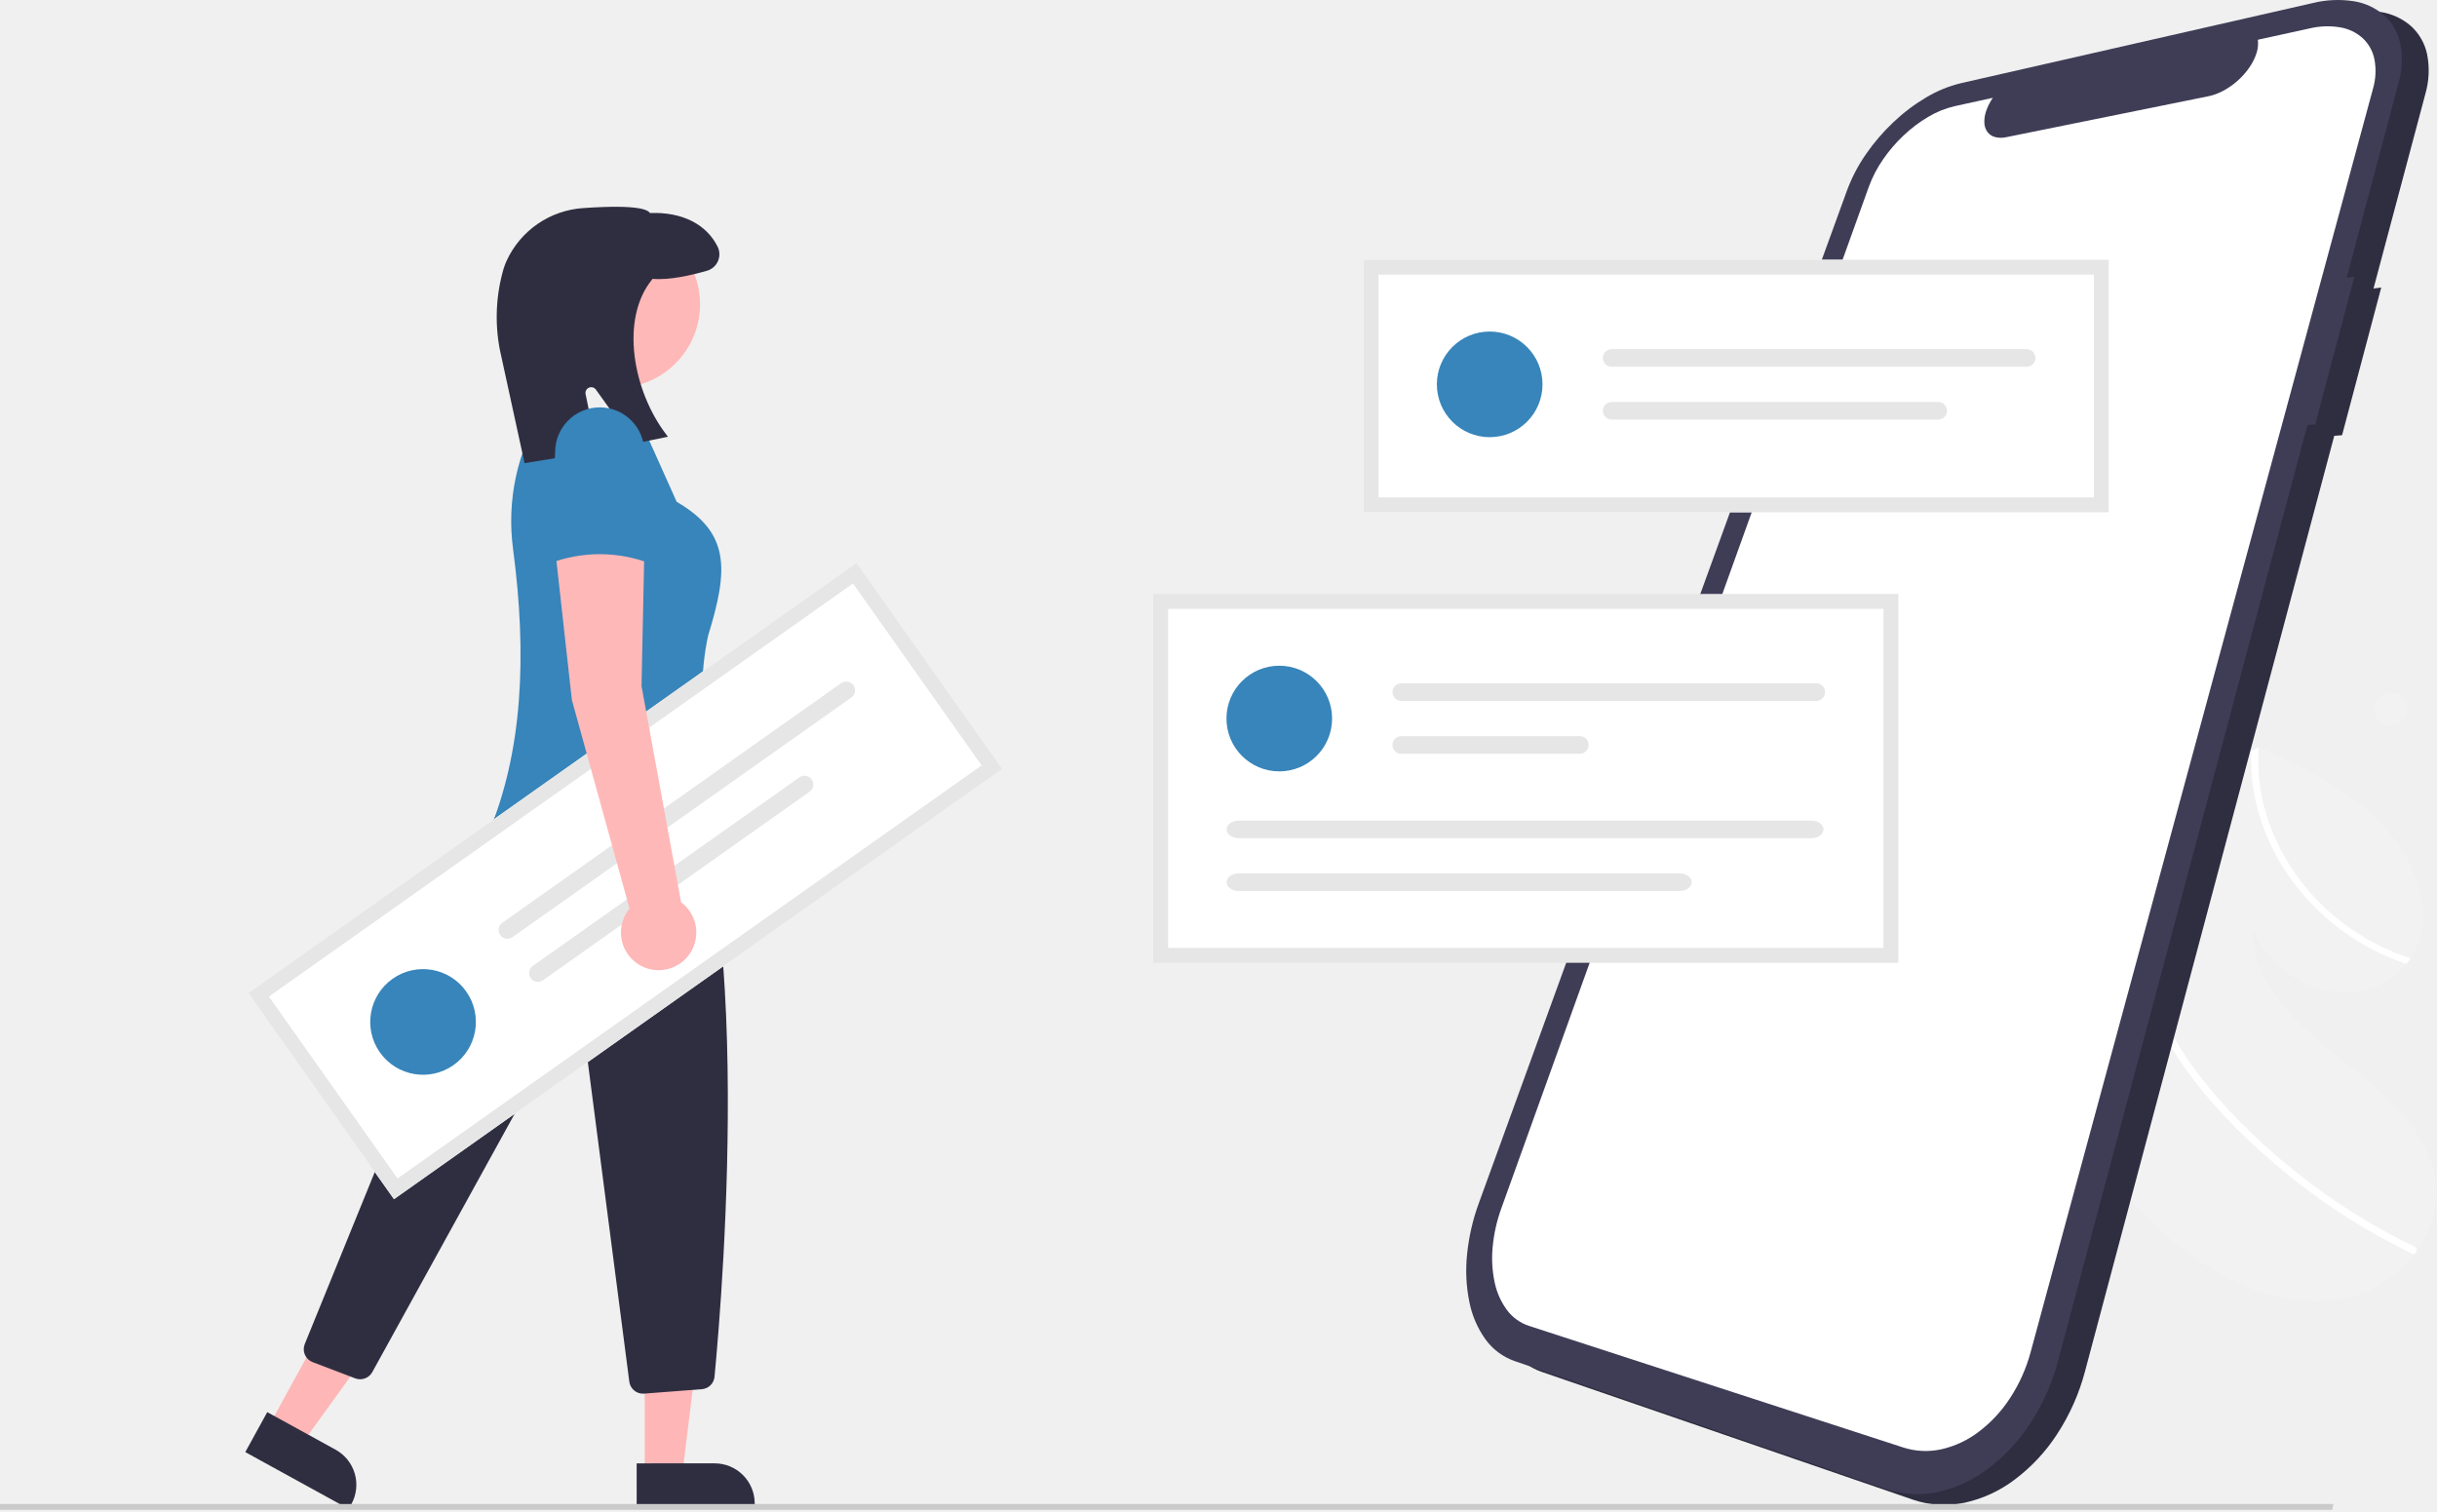
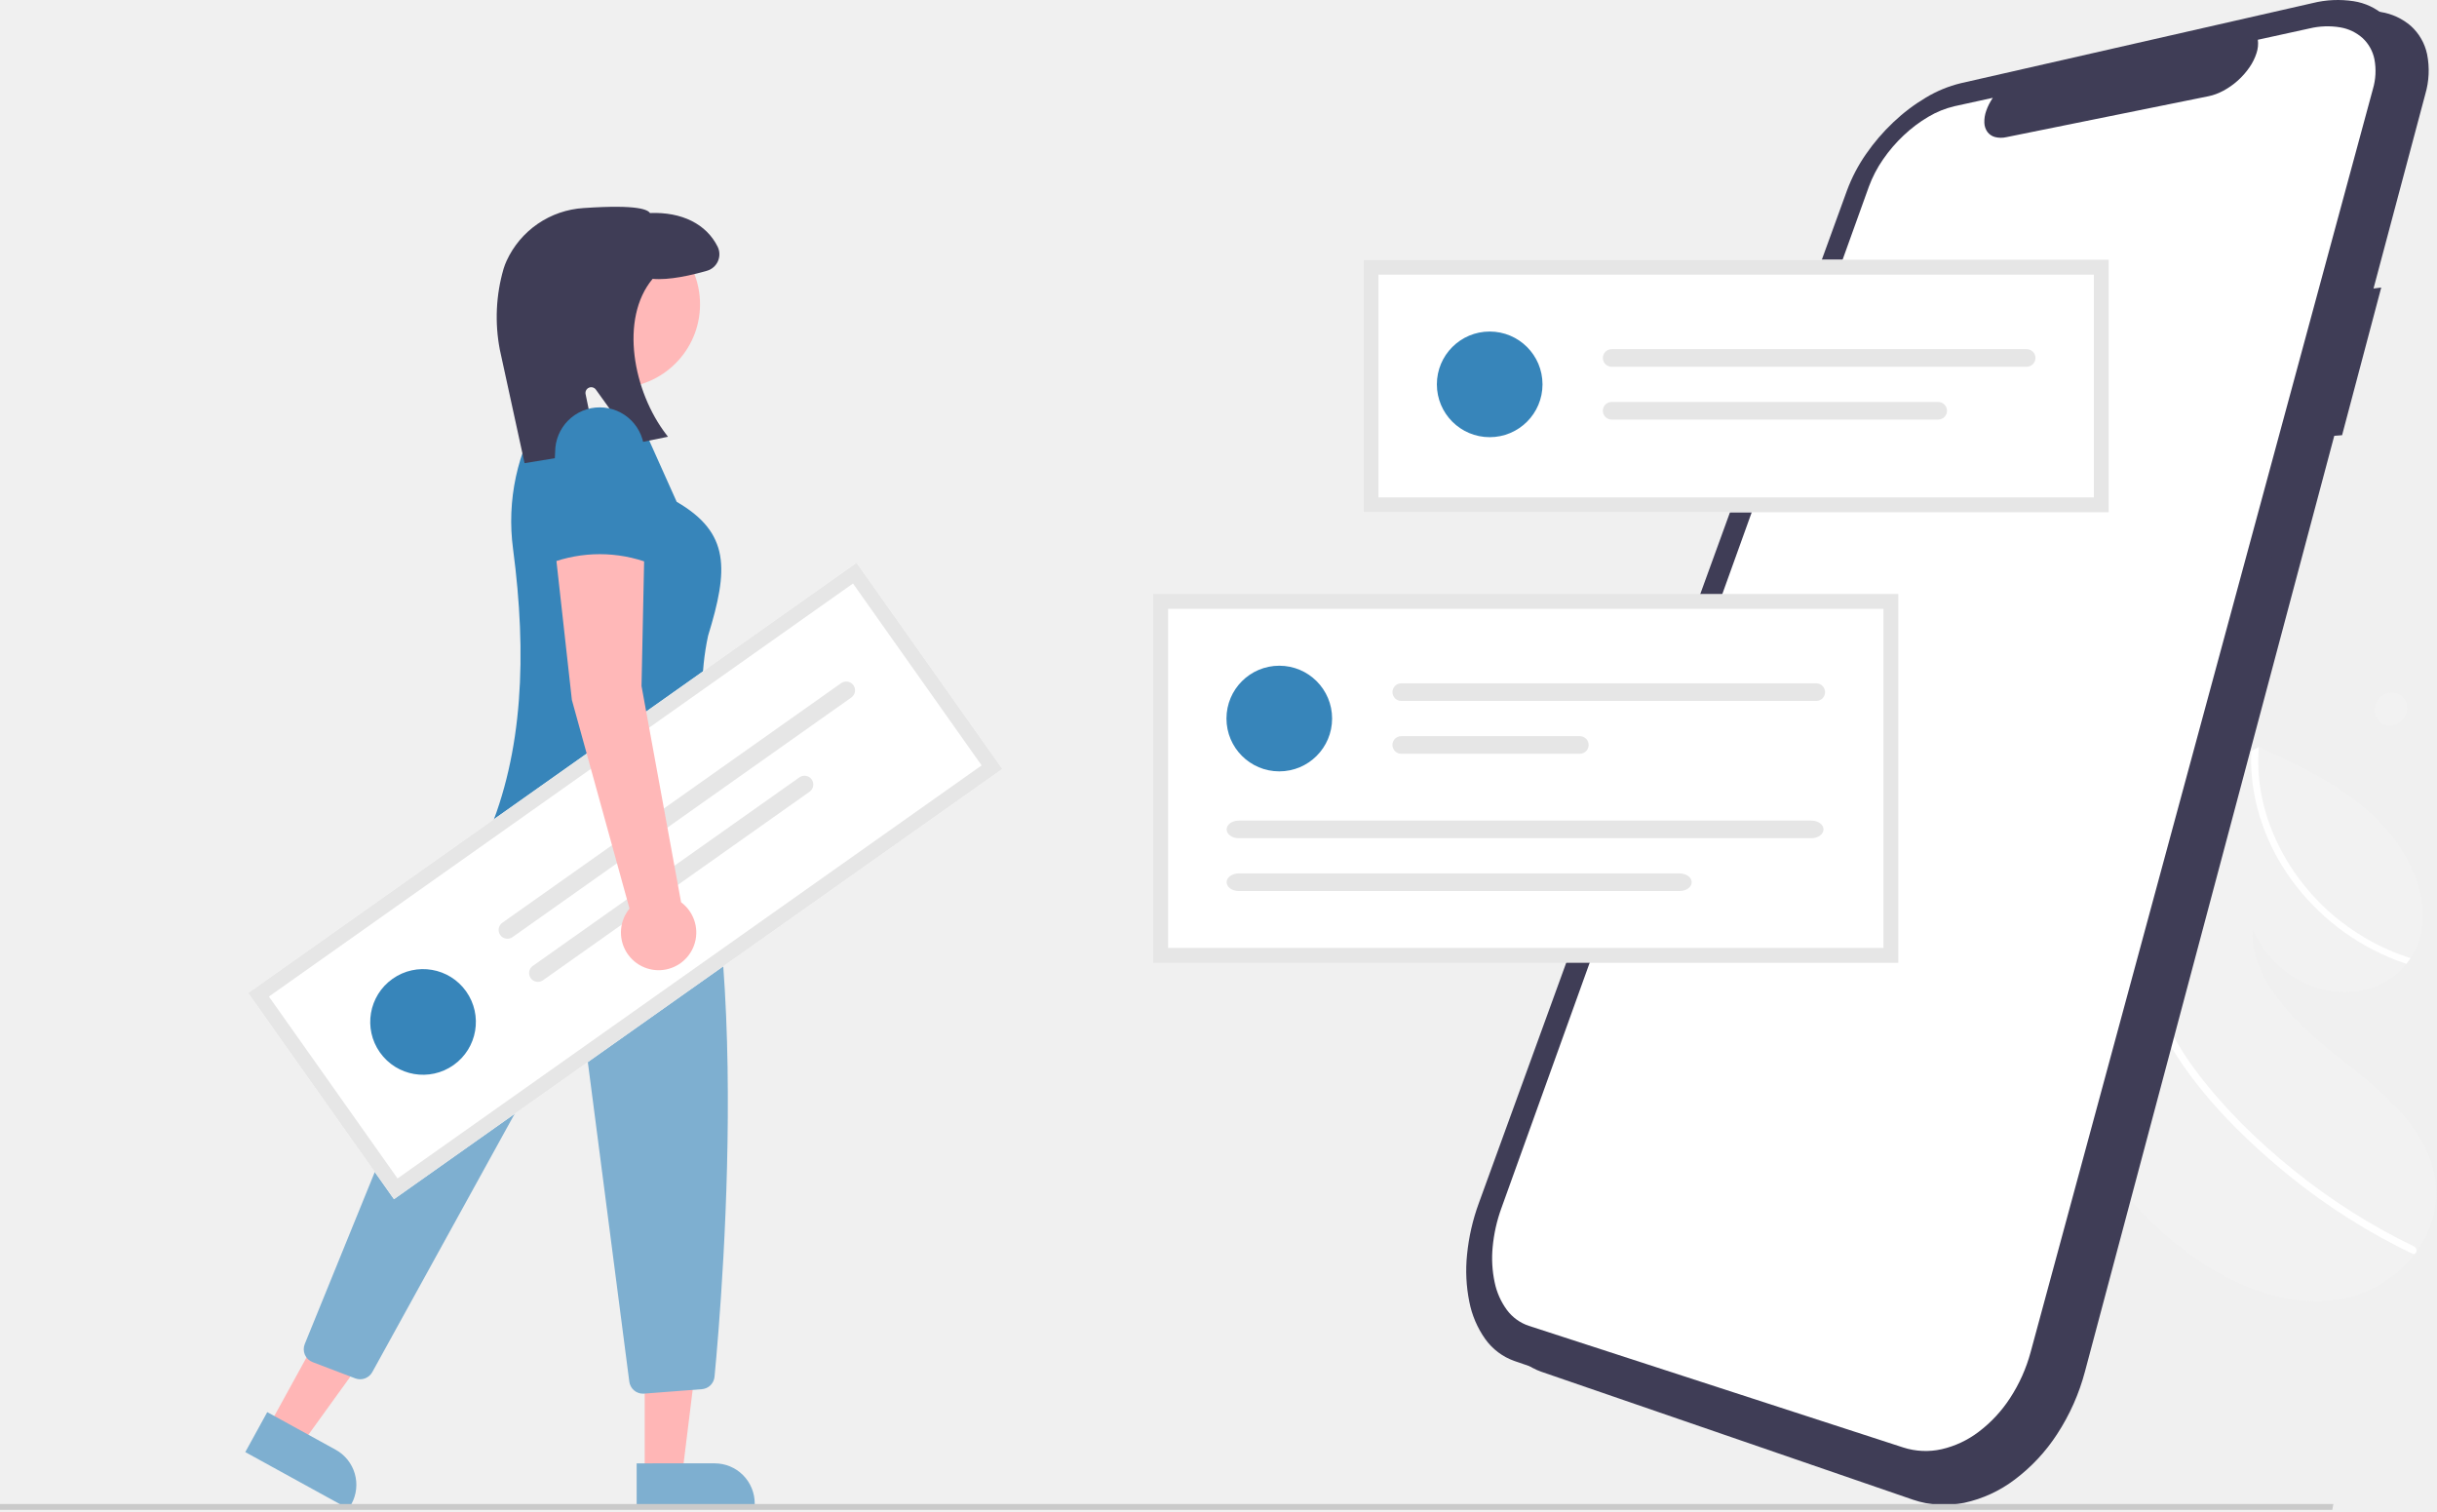
<svg xmlns="http://www.w3.org/2000/svg" width="906" height="562" viewBox="0 0 906 562" fill="none">
-   <g clip-path="url(#clip0)">
-     <path d="M787.062 440.12C786.861 439.865 786.66 439.608 786.462 439.352C786.263 439.095 786.066 438.838 785.869 438.58C785.672 438.322 785.476 438.063 785.281 437.803C785.086 437.544 784.892 437.283 784.699 437.021C784.376 429.499 784.371 422.044 784.686 414.656C784.993 407.32 785.613 400.072 786.548 392.912C787.471 385.805 788.694 378.809 790.217 371.922C791.728 365.088 793.528 358.383 795.619 351.807C795.857 351.049 796.1 350.294 796.347 349.542C796.593 348.789 796.845 348.042 797.101 347.3C797.356 346.554 797.615 345.811 797.879 345.072C798.143 344.333 798.41 343.597 798.682 342.863C800.695 337.372 802.911 332.015 805.33 326.793C807.733 321.607 810.327 316.565 813.114 311.666C815.879 306.801 818.828 302.086 821.959 297.521C825.068 292.991 828.35 288.618 831.805 284.404L832.349 283.743L832.896 283.086L833.444 282.431L833.993 281.781L834.39 281.314L834.79 280.849C834.924 280.694 835.058 280.541 835.194 280.387C835.329 280.234 835.466 280.083 835.605 279.933L835.933 279.753L836.26 279.575L836.584 279.397L836.908 279.22L836.928 279.214L836.949 279.204L836.969 279.194L836.99 279.187L837.12 279.115L837.249 279.043L837.376 278.971L837.499 278.898L838.063 278.596L838.626 278.298L839.187 278.001L839.745 277.701L839.32 277.487L838.251 276.956L838.258 276.951C838.35 276.99 838.441 277.032 838.531 277.075C838.621 277.119 838.712 277.161 838.804 277.202C838.895 277.245 838.986 277.287 839.075 277.33C839.164 277.372 839.254 277.416 839.346 277.46L839.449 277.504L839.553 277.549L839.659 277.594C839.695 277.608 839.729 277.625 839.762 277.645C839.791 277.661 839.822 277.674 839.854 277.684L839.946 277.723L840.038 277.763L840.13 277.802C844.024 279.586 847.928 281.398 851.781 283.298C855.635 285.198 859.429 287.178 863.12 289.309C866.802 291.423 870.37 293.73 873.809 296.219C877.239 298.696 880.485 301.417 883.522 304.363C886.727 307.494 889.594 310.954 892.074 314.685C894.528 318.351 896.546 322.29 898.087 326.423C899.569 330.358 900.452 334.493 900.707 338.689C900.952 342.726 900.384 346.771 899.037 350.584C898.855 351.081 898.659 351.571 898.448 352.055C898.237 352.538 898.012 353.014 897.774 353.483C897.535 353.951 897.282 354.412 897.015 354.864C896.748 355.316 896.468 355.76 896.174 356.195C896.051 356.377 895.926 356.557 895.799 356.735C895.671 356.913 895.542 357.09 895.411 357.266C895.28 357.441 895.147 357.615 895.012 357.789C894.878 357.963 894.742 358.135 894.604 358.306C892.054 361.512 888.813 364.101 885.123 365.879C881.413 367.652 877.381 368.652 873.273 368.818C868.955 368.999 864.641 368.372 860.553 366.972C856.168 365.475 852.093 363.189 848.53 360.228C847.298 359.21 846.131 358.116 845.035 356.954C843.949 355.802 842.936 354.584 842.001 353.307C841.074 352.04 840.228 350.716 839.468 349.343C838.713 347.981 838.048 346.57 837.476 345.122C837.208 349.622 837.906 354.128 839.525 358.336C841.233 362.76 843.555 366.922 846.422 370.698C849.451 374.72 852.811 378.481 856.468 381.941C860.149 385.471 864.06 388.78 867.922 391.828C871.785 394.875 875.784 397.992 879.656 401.243C883.524 404.439 887.205 407.853 890.683 411.469C894.057 414.963 897.041 418.812 899.582 422.95C902.079 427.035 903.884 431.504 904.925 436.177C906.038 441.267 905.982 446.544 904.76 451.609C904.166 454.074 903.32 456.47 902.235 458.762C901.141 461.071 899.83 463.272 898.321 465.334L898.179 465.523L898.038 465.71L897.894 465.898L897.747 466.084C894.063 470.899 889.438 474.915 884.153 477.887C881.492 479.382 878.689 480.607 875.784 481.542C872.81 482.499 869.748 483.158 866.644 483.509C860.738 484.053 854.784 483.712 848.979 482.497C843.001 481.246 837.19 479.301 831.662 476.704C825.947 474.029 820.485 470.846 815.34 467.192C810.15 463.519 805.236 459.47 800.638 455.078C799.417 453.914 798.217 452.729 797.039 451.521C795.861 450.314 794.706 449.087 793.574 447.84C792.44 446.592 791.331 445.325 790.247 444.039C789.163 442.753 788.101 441.447 787.062 440.12Z" fill="#F2F2F2" />
+   <g clip-path="url(#clip0_1221:1431)">
+     <path d="M787.062 440.12C786.861 439.865 786.66 439.608 786.462 439.352C786.263 439.095 786.066 438.838 785.869 438.58C785.672 438.322 785.476 438.063 785.281 437.803C785.086 437.544 784.892 437.283 784.699 437.021C784.376 429.499 784.371 422.044 784.686 414.656C784.993 407.32 785.613 400.072 786.548 392.912C787.471 385.805 788.694 378.809 790.217 371.922C791.728 365.088 793.528 358.383 795.619 351.807C795.857 351.049 796.1 350.294 796.347 349.542C796.593 348.789 796.845 348.042 797.101 347.3C797.356 346.554 797.615 345.811 797.879 345.072C798.143 344.333 798.41 343.597 798.682 342.863C800.695 337.372 802.911 332.015 805.33 326.793C807.733 321.607 810.327 316.565 813.114 311.666C815.879 306.801 818.828 302.086 821.959 297.521C825.068 292.991 828.35 288.618 831.805 284.404L832.349 283.743L832.896 283.086L833.444 282.431L833.993 281.781L834.39 281.314L834.79 280.849C834.924 280.694 835.058 280.541 835.194 280.387C835.329 280.234 835.466 280.083 835.605 279.933L835.933 279.753L836.26 279.575L836.584 279.397L836.908 279.22L836.928 279.214L836.949 279.204L836.969 279.194L836.99 279.187L837.12 279.115L837.249 279.043L837.376 278.971L837.499 278.898L838.063 278.596L838.626 278.298L839.187 278.001L839.745 277.701L839.32 277.487L838.251 276.956L838.258 276.951C838.35 276.99 838.441 277.032 838.531 277.075C838.621 277.119 838.712 277.161 838.804 277.202C838.895 277.245 838.986 277.287 839.075 277.33C839.164 277.372 839.254 277.416 839.346 277.46L839.449 277.504L839.553 277.549L839.659 277.594C839.695 277.608 839.729 277.625 839.762 277.645C839.791 277.661 839.822 277.674 839.854 277.684L839.946 277.723L840.038 277.763L840.13 277.802C844.024 279.586 847.928 281.398 851.781 283.298C855.635 285.198 859.429 287.178 863.12 289.309C866.802 291.423 870.37 293.73 873.809 296.219C877.239 298.696 880.485 301.417 883.522 304.363C886.727 307.494 889.594 310.954 892.074 314.685C894.528 318.351 896.546 322.29 898.087 326.423C899.569 330.358 900.452 334.493 900.707 338.689C900.952 342.726 900.384 346.771 899.037 350.584C898.855 351.081 898.659 351.571 898.448 352.055C898.237 352.538 898.012 353.014 897.774 353.483C897.535 353.951 897.282 354.412 897.015 354.864C896.748 355.316 896.468 355.76 896.174 356.195C896.051 356.377 895.926 356.557 895.799 356.735C895.671 356.913 895.542 357.09 895.411 357.266C895.28 357.441 895.147 357.615 895.012 357.789C894.878 357.963 894.742 358.135 894.604 358.306C892.054 361.512 888.813 364.101 885.123 365.879C881.413 367.652 877.381 368.652 873.273 368.818C868.955 368.999 864.641 368.372 860.553 366.972C856.168 365.475 852.093 363.189 848.53 360.228C847.298 359.21 846.131 358.116 845.035 356.954C843.949 355.802 842.936 354.584 842.001 353.307C841.074 352.04 840.228 350.716 839.468 349.343C838.713 347.981 838.048 346.57 837.476 345.122C837.208 349.622 837.906 354.128 839.525 358.336C841.233 362.76 843.555 366.922 846.422 370.698C849.451 374.72 852.811 378.481 856.468 381.941C860.149 385.471 864.06 388.78 867.922 391.828C871.785 394.875 875.784 397.992 879.656 401.243C883.524 404.439 887.205 407.853 890.683 411.469C894.057 414.963 897.041 418.812 899.582 422.95C902.079 427.035 903.884 431.504 904.925 436.177C906.038 441.267 905.982 446.544 904.76 451.609C904.166 454.074 903.32 456.47 902.235 458.762C901.141 461.071 899.83 463.272 898.321 465.334L898.179 465.523L898.038 465.71L897.894 465.898L897.747 466.084C894.063 470.899 889.438 474.915 884.153 477.887C881.492 479.382 878.689 480.607 875.784 481.542C872.81 482.499 869.748 483.158 866.644 483.509C860.738 484.053 854.784 483.712 848.979 482.497C843.001 481.245 837.19 479.301 831.662 476.704C825.947 474.029 820.485 470.846 815.34 467.192C810.15 463.519 805.236 459.47 800.638 455.078C799.417 453.914 798.217 452.729 797.039 451.521C795.861 450.314 794.706 449.087 793.574 447.84C792.44 446.592 791.331 445.325 790.247 444.039C789.163 442.753 788.101 441.447 787.062 440.12Z" fill="#F2F2F2" />
    <path d="M882.012 352.974C878.362 351.08 874.852 348.926 871.51 346.53C864.834 341.745 858.87 336.038 853.796 329.578C851.28 326.374 849.001 322.989 846.977 319.453C845.289 316.465 843.79 313.374 842.49 310.198C841.22 307.1 840.153 303.922 839.294 300.686C838.456 297.524 837.831 294.31 837.424 291.065C837.025 287.886 836.85 284.684 836.9 281.48C836.904 281.3 836.909 281.12 836.912 280.942C836.916 280.764 836.92 280.584 836.925 280.404C836.93 280.223 836.936 280.045 836.946 279.869L836.972 279.336C836.819 279.457 836.666 279.579 836.513 279.702L836.057 280.074L835.602 280.448L835.149 280.824L834.858 281.065L834.566 281.307L834.276 281.552L833.988 281.797L834.384 281.331L834.791 280.85C834.925 280.696 835.06 280.542 835.195 280.389C835.33 280.235 835.467 280.084 835.606 279.934L835.934 279.754L836.261 279.576L836.579 279.399L836.902 279.222L836.923 279.215L836.943 279.205L836.964 279.196L836.984 279.188L837.115 279.117L837.244 279.045L837.371 278.973L837.494 278.9L838.059 278.598L838.621 278.3L839.183 278.003L839.745 277.705L839.306 277.486L838.237 276.954L838.244 276.949C838.336 276.989 838.427 277.03 838.517 277.074C838.608 277.117 838.698 277.159 838.79 277.2C838.882 277.243 838.972 277.285 839.061 277.328C839.15 277.37 839.241 277.414 839.332 277.458L839.435 277.502L839.539 277.547L839.645 277.592C839.68 277.606 839.714 277.623 839.747 277.642L839.737 277.812L839.725 277.971L839.716 278.129L839.707 278.29C839.313 283.685 839.594 289.109 840.544 294.435C841.521 299.917 843.124 305.269 845.323 310.386C847.595 315.681 850.434 320.715 853.793 325.398C857.262 330.242 861.238 334.703 865.652 338.706C870.094 342.679 874.941 346.176 880.112 349.14C882.665 350.604 885.295 351.931 887.989 353.115C890.661 354.288 893.394 355.315 896.177 356.192C896.054 356.374 895.929 356.554 895.802 356.732C895.674 356.91 895.545 357.087 895.414 357.262C895.283 357.437 895.15 357.612 895.015 357.786C894.881 357.959 894.745 358.132 894.607 358.303C893.534 357.947 892.466 357.569 891.404 357.168C890.343 356.767 889.286 356.345 888.235 355.9C887.184 355.455 886.14 354.988 885.103 354.5C884.066 354.011 883.036 353.503 882.012 352.974Z" fill="white" />
    <path d="M809.762 393.299C808.567 391.514 807.439 389.697 806.378 387.847C805.317 385.996 804.325 384.12 803.403 382.217C802.482 380.315 801.63 378.388 800.849 376.438C800.068 374.487 799.36 372.52 798.726 370.535C798.403 369.483 798.104 368.426 797.83 367.366C797.557 366.306 797.309 365.244 797.087 364.181C796.865 363.118 796.668 362.052 796.496 360.984C796.324 359.915 796.178 358.848 796.06 357.782C796 357.285 795.946 356.787 795.898 356.288C795.85 355.789 795.807 355.291 795.77 354.792C795.733 354.294 795.702 353.796 795.676 353.298C795.65 352.801 795.629 352.304 795.613 351.808C795.852 351.05 796.094 350.295 796.341 349.542C796.588 348.79 796.838 348.041 797.093 347.295C797.348 346.55 797.607 345.807 797.871 345.068C798.135 344.329 798.403 343.592 798.676 342.858C798.616 343.473 798.565 344.089 798.523 344.707C798.481 345.325 798.448 345.945 798.423 346.566C798.398 347.188 798.382 347.811 798.374 348.435C798.367 349.06 798.368 349.686 798.378 350.313C798.377 350.655 798.38 350.996 798.387 351.338C798.394 351.679 798.403 352.021 798.414 352.363C798.426 352.705 798.441 353.046 798.459 353.388C798.477 353.73 798.497 354.072 798.52 354.414C798.783 358.248 799.384 362.052 800.318 365.78C801.263 369.553 802.496 373.249 804.006 376.834C805.545 380.488 807.319 384.038 809.318 387.462C811.351 390.946 813.574 394.316 815.977 397.555C818.564 401.053 821.297 404.458 824.179 407.771C827.06 411.085 830.051 414.307 833.151 417.439C836.254 420.568 839.447 423.6 842.732 426.535C846.017 429.471 849.357 432.305 852.752 435.037C856.228 437.842 859.774 440.541 863.391 443.133C867.008 445.726 870.684 448.204 874.418 450.569C878.152 452.934 881.941 455.183 885.787 457.317C889.632 459.451 893.521 461.462 897.453 463.352C897.634 463.44 897.797 463.561 897.934 463.708C898.069 463.851 898.178 464.017 898.256 464.197C898.334 464.376 898.38 464.566 898.392 464.76C898.404 464.955 898.378 465.151 898.316 465.337C898.296 465.417 898.268 465.495 898.232 465.569C898.197 465.642 898.155 465.711 898.106 465.774C898.058 465.838 898.003 465.896 897.943 465.948C897.882 465.999 897.816 466.044 897.747 466.082C897.673 466.115 897.595 466.14 897.516 466.154C897.436 466.168 897.354 466.172 897.273 466.167C897.19 466.161 897.109 466.146 897.029 466.121C896.947 466.097 896.868 466.063 896.794 466.021C896.308 465.787 895.822 465.553 895.337 465.319C894.851 465.084 894.367 464.847 893.883 464.609C893.399 464.371 892.916 464.131 892.434 463.889C891.952 463.647 891.47 463.401 890.988 463.152C886.98 461.093 883.026 458.91 879.124 456.605C875.223 454.299 871.381 451.873 867.597 449.327C863.814 446.781 860.1 444.121 856.454 441.347C852.808 438.573 849.239 435.688 845.747 432.693C842.374 429.81 839.044 426.829 835.794 423.747C832.543 420.665 829.374 417.484 826.324 414.201C823.273 410.919 820.344 407.537 817.569 404.052C814.794 400.567 812.181 396.985 809.762 393.299Z" fill="white" />
-     <path d="M885.268 106.884L882.397 107.257L901.647 35.008C903.066 30.184 903.297 25.088 902.32 20.155C901.473 16.124 899.379 12.463 896.333 9.69C893.143 6.917 889.235 5.103 885.058 4.457C879.971 3.669 874.778 3.902 869.782 5.141V5.141L738.954 34.935C734.388 36.043 730.017 37.841 725.993 40.267C721.617 42.869 717.547 45.956 713.859 49.467C710.066 53.048 706.661 57.019 703.7 61.314C700.809 65.471 698.451 69.976 696.684 74.722V74.722L559.799 451.221C557.524 457.412 556.045 463.867 555.399 470.431C554.8 476.258 555.083 482.143 556.238 487.886C557.202 492.876 559.216 497.604 562.146 501.757C564.833 505.533 568.619 508.389 572.988 509.935V509.935L711.216 557.521C717.357 559.612 723.948 560.004 730.293 558.657C737.076 557.179 743.456 554.242 748.988 550.048C755.201 545.38 760.543 539.655 764.77 533.135C769.452 525.971 772.951 518.101 775.131 509.825V509.825L867.803 162.017L870.711 161.784L885.268 106.884Z" fill="#2F2E41" />
-     <path d="M875.268 102.884L872.397 103.257L891.647 31.008C893.066 26.184 893.297 21.088 892.32 16.155C891.473 12.124 889.379 8.463 886.333 5.69C883.143 2.917 879.235 1.103 875.058 0.457C869.971 -0.331 864.778 -0.098 859.782 1.141L728.954 30.935C724.388 32.043 720.017 33.841 715.993 36.267C711.617 38.869 707.547 41.956 703.859 45.467C700.066 49.048 696.661 53.019 693.7 57.314C690.809 61.471 688.451 65.976 686.684 70.722V70.722L549.799 447.221C547.524 453.412 546.045 459.867 545.399 466.431C544.8 472.258 545.083 478.143 546.238 483.886C547.202 488.876 549.216 493.604 552.146 497.757C554.833 501.533 558.619 504.389 562.988 505.935V505.935L701.216 553.521C707.357 555.612 713.948 556.004 720.293 554.657C727.076 553.179 733.456 550.242 738.988 546.048C745.201 541.38 750.543 535.655 754.77 529.135C759.452 521.971 762.951 514.101 765.131 505.825V505.825L857.803 158.017L860.711 157.784L875.268 102.884Z" fill="#3F3D56" />
-     <path d="M858.627 10.568L839.396 14.781C839.606 16.445 839.44 18.134 838.911 19.726C838.311 21.587 837.443 23.351 836.332 24.96C833.831 28.613 830.494 31.616 826.598 33.719C826.131 33.967 825.666 34.196 825.203 34.406C824.739 34.616 824.276 34.806 823.813 34.978C823.351 35.149 822.893 35.3 822.438 35.432C821.982 35.563 821.532 35.674 821.088 35.764L745.898 50.989C744.503 51.313 743.05 51.297 741.663 50.941C740.546 50.641 739.56 49.977 738.863 49.055C738.159 48.064 737.762 46.889 737.721 45.675C737.663 44.126 737.908 42.581 738.442 41.126C738.575 40.733 738.727 40.338 738.898 39.94C739.068 39.542 739.254 39.144 739.456 38.746C739.656 38.346 739.874 37.948 740.111 37.552C740.347 37.156 740.597 36.76 740.86 36.365L726.623 39.484C723.194 40.288 719.91 41.617 716.887 43.424C713.583 45.37 710.512 47.685 707.731 50.324C704.864 53.02 702.293 56.014 700.061 59.256C697.884 62.388 696.115 65.784 694.796 69.363L558.168 449.134C556.468 453.8 555.377 458.666 554.922 463.612C554.5 467.977 554.749 472.381 555.659 476.672C556.416 480.38 557.964 483.881 560.196 486.938C562.241 489.71 565.094 491.783 568.363 492.873V492.873L707.608 538.111C712.202 539.584 717.106 539.804 721.814 538.748C726.827 537.6 731.536 535.391 735.624 532.269C740.195 528.807 744.131 524.577 747.256 519.769C750.713 514.487 753.308 508.688 754.943 502.591V502.591L882.169 33.109C883.236 29.525 883.434 25.738 882.746 22.063C882.148 19.051 880.625 16.3 878.389 14.196C876.045 12.092 873.152 10.697 870.046 10.175C866.252 9.538 862.368 9.671 858.627 10.568V10.568Z" fill="white" />
+     <path d="M885.268 106.884L882.397 107.257L901.647 35.008C903.066 30.184 903.297 25.088 902.32 20.155C901.473 16.124 899.379 12.463 896.333 9.69C893.143 6.917 889.235 5.103 885.058 4.457C879.971 3.669 874.778 3.902 869.782 5.141L738.954 34.935C734.388 36.043 730.017 37.841 725.993 40.267C721.617 42.869 717.547 45.956 713.859 49.467C710.066 53.048 706.661 57.019 703.7 61.314C700.809 65.471 698.451 69.976 696.684 74.722L559.799 451.221C557.524 457.412 556.045 463.867 555.399 470.431C554.8 476.258 555.083 482.143 556.238 487.886C557.202 492.876 559.216 497.604 562.146 501.757C564.833 505.533 568.619 508.389 572.988 509.935L711.216 557.521C717.357 559.612 723.948 560.004 730.293 558.657C737.076 557.179 743.456 554.242 748.988 550.048C755.201 545.38 760.543 539.655 764.77 533.135C769.452 525.971 772.951 518.101 775.131 509.825L867.803 162.017L870.711 161.784L885.268 106.884Z" fill="#3F3D56" />
+     <path d="M875.268 102.884L872.397 103.257L891.647 31.008C893.066 26.184 893.297 21.088 892.32 16.155C891.473 12.124 889.379 8.463 886.333 5.69C883.143 2.917 879.235 1.103 875.058 0.457C869.971 -0.331 864.778 -0.098 859.782 1.141L728.954 30.935C724.388 32.043 720.017 33.841 715.993 36.267C711.617 38.869 707.547 41.956 703.859 45.467C700.066 49.048 696.661 53.019 693.7 57.314C690.809 61.471 688.451 65.976 686.684 70.722L549.799 447.221C547.524 453.412 546.045 459.867 545.399 466.431C544.8 472.258 545.083 478.143 546.238 483.886C547.202 488.876 549.216 493.604 552.146 497.757C554.833 501.533 558.619 504.389 562.988 505.935L701.216 553.521C707.357 555.612 713.948 556.004 720.293 554.657C727.076 553.179 733.456 550.242 738.988 546.048C745.201 541.38 750.543 535.655 754.77 529.135C759.452 521.971 762.951 514.101 765.131 505.825L857.803 158.017L860.711 157.784L875.268 102.884Z" fill="#3F3D56" />
+     <path d="M858.627 10.568L839.396 14.781C839.606 16.445 839.44 18.134 838.911 19.726C838.311 21.587 837.443 23.351 836.332 24.96C833.831 28.613 830.494 31.616 826.598 33.719C826.131 33.967 825.666 34.196 825.203 34.406C824.739 34.616 824.276 34.806 823.813 34.978C823.351 35.149 822.893 35.3 822.438 35.432C821.982 35.563 821.532 35.674 821.088 35.764L745.898 50.989C744.503 51.313 743.05 51.297 741.663 50.941C740.546 50.641 739.56 49.977 738.863 49.055C738.159 48.064 737.762 46.889 737.721 45.675C737.663 44.126 737.908 42.581 738.442 41.126C738.575 40.733 738.727 40.338 738.898 39.94C739.068 39.542 739.254 39.144 739.456 38.746C739.656 38.346 739.874 37.948 740.111 37.552C740.347 37.156 740.597 36.76 740.86 36.365L726.623 39.484C723.194 40.288 719.91 41.617 716.887 43.424C713.583 45.37 710.512 47.685 707.731 50.324C704.864 53.02 702.293 56.014 700.061 59.256C697.884 62.388 696.115 65.784 694.796 69.363L558.168 449.134C556.468 453.8 555.377 458.666 554.922 463.612C554.5 467.977 554.749 472.382 555.659 476.672C556.416 480.38 557.964 483.881 560.196 486.938C562.241 489.71 565.094 491.783 568.363 492.873L707.608 538.111C712.202 539.584 717.106 539.804 721.814 538.748C726.827 537.6 731.536 535.391 735.624 532.269C740.195 528.807 744.131 524.577 747.256 519.769C750.713 514.487 753.308 508.688 754.943 502.591L882.169 33.109C883.236 29.525 883.434 25.738 882.746 22.063C882.148 19.051 880.625 16.3 878.389 14.196C876.045 12.092 873.152 10.697 870.046 10.175C866.252 9.538 862.368 9.671 858.627 10.568Z" fill="white" />
    <path d="M783.951 190.432H506.955V96.566H783.951V190.432Z" fill="white" />
    <path d="M702.968 223.562H431.494V355.157H702.968V223.562Z" fill="white" />
    <path d="M475.598 286.754C486.443 286.754 495.234 277.962 495.234 267.117C495.234 256.272 486.443 247.48 475.598 247.48C464.753 247.48 455.961 256.272 455.961 267.117C455.961 277.962 464.753 286.754 475.598 286.754Z" fill="#3785BA" />
    <path d="M520.949 254.025C520.081 254.025 519.248 254.37 518.634 254.984C518.021 255.598 517.676 256.43 517.676 257.298C517.676 258.166 518.021 258.999 518.634 259.612C519.248 260.226 520.081 260.571 520.949 260.571H675.237C676.104 260.569 676.934 260.223 677.546 259.61C678.158 258.996 678.502 258.165 678.502 257.298C678.502 256.432 678.158 255.6 677.546 254.987C676.934 254.373 676.104 254.028 675.237 254.025H520.949Z" fill="#E6E6E6" />
    <path d="M520.948 273.662C520.518 273.661 520.092 273.744 519.694 273.907C519.296 274.071 518.934 274.311 518.629 274.614C518.324 274.918 518.082 275.278 517.916 275.675C517.751 276.072 517.665 276.498 517.664 276.928C517.663 277.358 517.747 277.784 517.911 278.182C518.075 278.58 518.315 278.941 518.619 279.246C518.923 279.55 519.284 279.792 519.681 279.957C520.078 280.122 520.504 280.207 520.934 280.208H587.339C587.769 280.208 588.194 280.123 588.591 279.959C588.988 279.794 589.349 279.553 589.653 279.249C589.957 278.945 590.198 278.584 590.363 278.187C590.527 277.79 590.612 277.365 590.612 276.935C590.612 276.505 590.527 276.08 590.363 275.682C590.198 275.285 589.957 274.925 589.653 274.621C589.349 274.317 588.988 274.076 588.591 273.911C588.194 273.747 587.769 273.662 587.339 273.662H520.948Z" fill="#E6E6E6" />
    <path d="M460.535 305.056C458.045 305.056 456.02 306.524 456.02 308.328C456.02 310.133 458.045 311.601 460.535 311.601H673.406C675.896 311.601 677.922 310.133 677.922 308.328C677.922 306.524 675.896 305.056 673.406 305.056H460.535Z" fill="#E6E6E6" />
    <path d="M460.535 324.692C458.045 324.692 456.02 326.161 456.02 327.965C456.02 329.77 458.045 331.238 460.535 331.238H624.406C626.896 331.238 628.922 329.77 628.922 327.965C628.922 326.161 626.896 324.692 624.406 324.692H460.535Z" fill="#E6E6E6" />
    <path d="M705.73 357.918H428.734V220.801H705.73V357.918ZM434.256 352.397H700.209V226.322H434.256V352.397Z" fill="#E6E6E6" />
    <path d="M553.818 162.52C564.664 162.52 573.455 153.728 573.455 142.883C573.455 132.038 564.664 123.246 553.818 123.246C542.973 123.246 534.182 132.038 534.182 142.883C534.182 153.728 542.973 162.52 553.818 162.52Z" fill="#3785BA" />
    <path d="M599.169 129.792C598.301 129.792 597.469 130.137 596.855 130.751C596.241 131.364 595.896 132.197 595.896 133.065C595.896 133.933 596.241 134.765 596.855 135.379C597.469 135.993 598.301 136.338 599.169 136.338H753.458C754.325 136.335 755.155 135.99 755.767 135.376C756.379 134.763 756.723 133.931 756.723 133.065C756.723 132.198 756.379 131.367 755.767 130.753C755.155 130.14 754.325 129.794 753.458 129.792H599.169Z" fill="#E6E6E6" />
    <path d="M599.171 149.429C598.74 149.427 598.314 149.511 597.916 149.674C597.518 149.837 597.157 150.078 596.852 150.381C596.547 150.684 596.304 151.045 596.139 151.442C595.973 151.839 595.888 152.264 595.887 152.695C595.886 153.125 595.97 153.551 596.134 153.949C596.298 154.346 596.538 154.708 596.842 155.012C597.146 155.317 597.506 155.559 597.904 155.724C598.301 155.889 598.727 155.974 599.157 155.974H720.562C721.43 155.974 722.262 155.63 722.876 155.016C723.49 154.402 723.834 153.57 723.834 152.702C723.834 151.834 723.49 151.001 722.876 150.387C722.262 149.774 721.43 149.429 720.562 149.429H599.171Z" fill="#E6E6E6" />
    <path d="M783.951 190.432H506.955V96.566H783.951V190.432ZM512.477 184.911H778.429V102.088H512.477V184.911Z" fill="#E6E6E6" />
    <path d="M239.685 547.988H253.648L260.291 494.129L239.682 494.13L239.685 547.988Z" fill="#FFB6B6" />
-     <path d="M280.578 560.952L236.694 560.954L236.693 543.999L265.69 543.997C269.639 543.997 273.425 545.566 276.217 548.357C279.009 551.149 280.578 554.935 280.578 558.884L280.578 560.952V560.952Z" fill="#2F2E41" />
+     <path d="M280.578 560.952L236.694 560.954L236.693 543.999L265.69 543.997C269.639 543.997 273.425 545.566 276.217 548.357C279.009 551.149 280.578 554.935 280.578 558.884L280.578 560.952Z" fill="#7EAFD0" />
    <path d="M100.061 529.892L112.297 536.619L144.067 492.624L126.008 482.696L100.061 529.892Z" fill="#FFB6B6" />
-     <path d="M129.646 560.954L91.191 539.812L99.359 524.954L124.77 538.924C128.23 540.826 130.792 544.025 131.894 547.816C132.995 551.608 132.545 555.682 130.643 559.141L129.646 560.954V560.954Z" fill="#2F2E41" />
-     <path d="M239.033 518.094C237.789 518.093 236.588 517.639 235.653 516.817C234.719 515.996 234.116 514.862 233.956 513.628L216.493 379.063C216.416 378.468 216.152 377.913 215.741 377.476C215.329 377.039 214.79 376.744 214.2 376.632C213.61 376.52 213 376.598 212.457 376.853C211.914 377.109 211.466 377.529 211.176 378.055L138.399 510.094C137.798 511.172 136.831 511.998 135.672 512.424C134.514 512.849 133.241 512.844 132.086 512.41L116.222 506.366C115.584 506.123 115.001 505.755 114.508 505.284C114.014 504.812 113.619 504.247 113.347 503.621C113.075 502.994 112.93 502.32 112.922 501.638C112.914 500.955 113.043 500.277 113.3 499.645L163.715 375.799C163.842 375.484 163.929 375.155 163.972 374.818C170.8 321.967 188.174 295.091 193.336 288.112C193.713 287.599 193.961 287.003 194.06 286.374C194.158 285.745 194.103 285.102 193.901 284.499L193.191 282.37C192.908 281.525 192.85 280.621 193.023 279.746C193.196 278.872 193.594 278.058 194.177 277.385C212.778 256.198 245.198 267.759 245.523 267.878L245.686 267.938L245.787 268.077C282.14 317.932 268.699 479.858 265.636 511.812C265.521 513.013 264.986 514.134 264.124 514.978C263.262 515.823 262.13 516.335 260.927 516.424L239.431 518.079C239.298 518.089 239.165 518.094 239.033 518.094Z" fill="#2F2E41" />
+     <path d="M129.646 560.954L91.191 539.812L99.359 524.954L124.77 538.924C128.23 540.826 130.792 544.025 131.894 547.816C132.995 551.608 132.545 555.682 130.643 559.141L129.646 560.954Z" fill="#7EAFD0" />
+     <path d="M239.033 518.094C237.789 518.093 236.588 517.639 235.653 516.817C234.719 515.996 234.116 514.862 233.956 513.628L216.493 379.063C216.416 378.468 216.152 377.913 215.741 377.476C215.329 377.039 214.79 376.744 214.2 376.632C213.61 376.52 213 376.598 212.457 376.853C211.914 377.109 211.466 377.529 211.176 378.055L138.399 510.094C137.798 511.172 136.831 511.998 135.672 512.424C134.514 512.849 133.241 512.844 132.086 512.41L116.222 506.366C115.584 506.123 115.001 505.755 114.508 505.284C114.014 504.812 113.619 504.247 113.347 503.621C113.075 502.994 112.93 502.32 112.922 501.638C112.914 500.955 113.043 500.277 113.3 499.645L163.715 375.799C163.842 375.484 163.929 375.155 163.972 374.818C170.8 321.967 188.174 295.091 193.336 288.112C193.713 287.599 193.961 287.003 194.06 286.374C194.158 285.745 194.103 285.102 193.901 284.499L193.191 282.37C192.908 281.525 192.85 280.621 193.023 279.746C193.196 278.872 193.594 278.058 194.177 277.385C212.778 256.198 245.198 267.759 245.523 267.878L245.686 267.938L245.787 268.077C282.14 317.932 268.699 479.858 265.636 511.812C265.521 513.013 264.986 514.134 264.124 514.978C263.262 515.823 262.13 516.335 260.927 516.424L239.431 518.079C239.298 518.089 239.165 518.094 239.033 518.094Z" fill="#7EAFD0" />
    <path d="M229.176 144.188C246.339 144.188 260.251 130.275 260.251 113.113C260.251 95.951 246.339 82.038 229.176 82.038C212.014 82.038 198.102 95.951 198.102 113.113C198.102 130.275 212.014 144.188 229.176 144.188Z" fill="#FFB8B8" />
    <path d="M181.135 310.849L272.574 319.172C264.602 291.451 257.298 263.828 263.252 236.305C270.812 211.734 271.515 198.122 251.571 186.55L238.105 156.51L213.735 155.624L201.851 152.367C192.251 167.804 188.323 186.101 190.744 204.117C195.91 243.296 194.515 279.651 181.135 310.849Z" fill="#3785BA" />
-     <path d="M195.013 172.181L185.815 129.966C183.896 119.973 184.378 109.668 187.22 99.897C187.53 98.896 187.903 97.916 188.337 96.962C190.883 91.413 194.886 86.659 199.92 83.205C204.954 79.751 210.83 77.727 216.923 77.347C237.826 75.904 240.894 78.107 241.65 79.194C253.462 78.717 262.621 83.281 266.8 91.725C267.209 92.564 267.43 93.481 267.446 94.414C267.462 95.347 267.274 96.272 266.894 97.124C266.514 97.976 265.952 98.734 265.248 99.345C264.543 99.956 263.713 100.406 262.816 100.661C256.978 102.345 248.773 104.214 242.619 103.664C230.285 118.459 235.327 145.566 247.841 161.717L248.333 162.352L235.934 164.893L221.526 144.828C221.241 144.431 220.828 144.144 220.357 144.015C219.885 143.885 219.384 143.922 218.936 144.118C218.488 144.314 218.122 144.658 217.897 145.092C217.672 145.526 217.604 146.024 217.702 146.503L222.077 167.754L195.013 172.181Z" fill="#2F2E41" />
+     <path d="M195.013 172.181L185.815 129.966C183.896 119.973 184.378 109.668 187.22 99.897C187.53 98.896 187.903 97.916 188.337 96.962C190.883 91.413 194.886 86.659 199.92 83.205C204.954 79.751 210.83 77.727 216.923 77.347C237.826 75.904 240.894 78.107 241.65 79.194C253.462 78.717 262.621 83.281 266.8 91.725C267.209 92.564 267.43 93.481 267.446 94.414C267.462 95.347 267.274 96.272 266.894 97.124C266.514 97.976 265.952 98.734 265.248 99.345C264.543 99.956 263.713 100.406 262.816 100.661C256.978 102.345 248.773 104.214 242.619 103.664C230.285 118.459 235.327 145.566 247.841 161.717L248.333 162.352L235.934 164.893L221.526 144.828C221.241 144.431 220.828 144.144 220.357 144.015C219.885 143.885 219.384 143.922 218.936 144.118C218.488 144.314 218.122 144.658 217.897 145.092C217.672 145.526 217.604 146.024 217.702 146.503L222.077 167.754L195.013 172.181Z" fill="#3F3D56" />
    <path d="M867.081 561.282H0V559.101H867.476L867.081 561.282Z" fill="#CACACA" />
    <path d="M372.632 285.853L146.471 445.784L92.275 369.145L318.436 209.214L372.632 285.853Z" fill="white" />
    <path d="M168.617 395.937C177.472 389.675 179.574 377.421 173.312 368.566C167.05 359.711 154.796 357.609 145.941 363.871C137.086 370.133 134.984 382.387 141.246 391.242C147.508 400.097 159.762 402.199 168.617 395.937Z" fill="#3785BA" />
    <path d="M186.75 343.03C186.042 343.532 185.561 344.294 185.414 345.149C185.268 346.005 185.467 346.884 185.968 347.592C186.469 348.301 187.231 348.782 188.087 348.928C188.942 349.075 189.821 348.876 190.53 348.375L316.503 259.292C317.209 258.79 317.687 258.028 317.833 257.174C317.978 256.319 317.779 255.442 317.279 254.735C316.778 254.027 316.018 253.547 315.164 253.399C314.31 253.252 313.432 253.449 312.724 253.947L186.75 343.03Z" fill="#E6E6E6" />
    <path d="M198.087 359.063C197.378 359.563 196.897 360.324 196.749 361.179C196.601 362.034 196.799 362.912 197.298 363.621C197.797 364.331 198.558 364.813 199.412 364.961C200.267 365.11 201.145 364.914 201.855 364.415L201.866 364.407L300.979 294.319C301.688 293.818 302.169 293.056 302.315 292.2C302.462 291.345 302.263 290.466 301.762 289.757C301.514 289.406 301.199 289.108 300.835 288.878C300.472 288.649 300.067 288.494 299.643 288.421C298.788 288.274 297.909 288.474 297.2 288.975L198.087 359.063Z" fill="#E6E6E6" />
    <path d="M372.632 285.853L146.471 445.784L92.275 369.145L318.436 209.214L372.632 285.853ZM147.792 438.088L364.936 284.533L317.116 216.91L99.972 370.465L147.792 438.088Z" fill="#E6E6E6" />
-     <path d="M889.046 257.458C889.848 257.427 890.647 257.564 891.394 257.858C892.103 258.142 892.745 258.57 893.281 259.113C893.819 259.661 894.239 260.312 894.515 261.028C894.806 261.787 894.939 262.598 894.905 263.41C894.873 264.244 894.679 265.063 894.334 265.822C893.997 266.567 893.528 267.245 892.95 267.822C892.376 268.397 891.701 268.862 890.96 269.194C890.207 269.532 889.395 269.718 888.571 269.74C887.768 269.765 886.969 269.621 886.225 269.319C885.52 269.031 884.881 268.601 884.35 268.054C883.817 267.506 883.402 266.854 883.13 266.138C882.844 265.382 882.714 264.575 882.75 263.767C882.783 262.938 882.976 262.123 883.319 261.367C883.654 260.63 884.118 259.958 884.691 259.385C885.261 258.812 885.931 258.347 886.667 258.012C887.416 257.673 888.224 257.485 889.046 257.458V257.458Z" fill="#F2F2F2" />
-     <path d="M253.206 335.419L238.499 255.021L239.535 205.301L206.389 204.266L212.604 260.2L234.036 337.764C232.257 339.926 231.167 342.572 230.906 345.36C230.646 348.147 231.227 350.949 232.574 353.404C233.921 355.858 235.973 357.852 238.465 359.129C240.957 360.406 243.774 360.907 246.553 360.567C249.333 360.227 251.946 359.062 254.057 357.222C256.167 355.382 257.678 352.952 258.394 350.246C259.111 347.539 258.999 344.68 258.074 342.037C257.149 339.394 255.454 337.089 253.206 335.419H253.206Z" fill="#FFB8B8" />
-     <path d="M204.316 209.445C216.326 204.871 229.597 204.871 241.606 209.445L239.535 168.012C239.535 165.835 239.106 163.68 238.273 161.669C237.44 159.659 236.219 157.832 234.68 156.293C233.141 154.754 231.314 153.533 229.304 152.7C227.293 151.867 225.138 151.438 222.961 151.438V151.438C220.785 151.438 218.63 151.867 216.619 152.7C214.608 153.533 212.781 154.754 211.242 156.293C209.703 157.832 208.483 159.659 207.65 161.669C206.817 163.68 206.388 165.835 206.388 168.012L204.316 209.445Z" fill="#3785BA" />
+     <path d="M889.046 257.458C889.848 257.427 890.647 257.564 891.394 257.858C892.103 258.142 892.745 258.57 893.281 259.113C893.819 259.661 894.239 260.312 894.515 261.028C894.806 261.787 894.939 262.598 894.905 263.41C894.873 264.244 894.679 265.063 894.334 265.822C893.997 266.567 893.528 267.245 892.95 267.822C892.376 268.397 891.701 268.862 890.96 269.194C890.207 269.532 889.395 269.718 888.571 269.74C887.768 269.765 886.969 269.621 886.225 269.319C885.52 269.031 884.881 268.601 884.35 268.054C883.817 267.506 883.402 266.854 883.13 266.138C882.844 265.382 882.714 264.575 882.75 263.767C882.783 262.938 882.976 262.123 883.319 261.367C883.654 260.63 884.118 259.958 884.691 259.385C885.261 258.812 885.931 258.347 886.667 258.012C887.416 257.673 888.224 257.485 889.046 257.458Z" fill="#F2F2F2" />
+     <path d="M253.206 335.419L238.499 255.021L239.535 205.301L206.389 204.266L212.604 260.2L234.036 337.764C232.257 339.926 231.167 342.572 230.906 345.36C230.646 348.147 231.226 350.949 232.574 353.404C233.921 355.858 235.973 357.852 238.465 359.129C240.957 360.406 243.774 360.907 246.553 360.567C249.333 360.227 251.946 359.062 254.057 357.222C256.167 355.382 257.678 352.952 258.394 350.246C259.111 347.539 258.999 344.68 258.074 342.037C257.149 339.394 255.454 337.089 253.206 335.419H253.206Z" fill="#FFB8B8" />
+     <path d="M204.316 209.445C216.326 204.871 229.597 204.871 241.606 209.445L239.535 168.012C239.535 165.835 239.106 163.68 238.273 161.669C237.44 159.659 236.219 157.832 234.68 156.293C233.141 154.754 231.314 153.533 229.304 152.7C227.293 151.867 225.138 151.438 222.961 151.438C220.785 151.438 218.63 151.867 216.619 152.7C214.608 153.533 212.781 154.754 211.242 156.293C209.703 157.832 208.483 159.659 207.65 161.669C206.817 163.68 206.388 165.835 206.388 168.012L204.316 209.445Z" fill="#3785BA" />
  </g>
  <defs>
-     <clipPath id="clip0">
+     <clipPath id="clip0_1221:1431">
      <rect width="905.719" height="561.282" fill="white" />
    </clipPath>
  </defs>
</svg>
